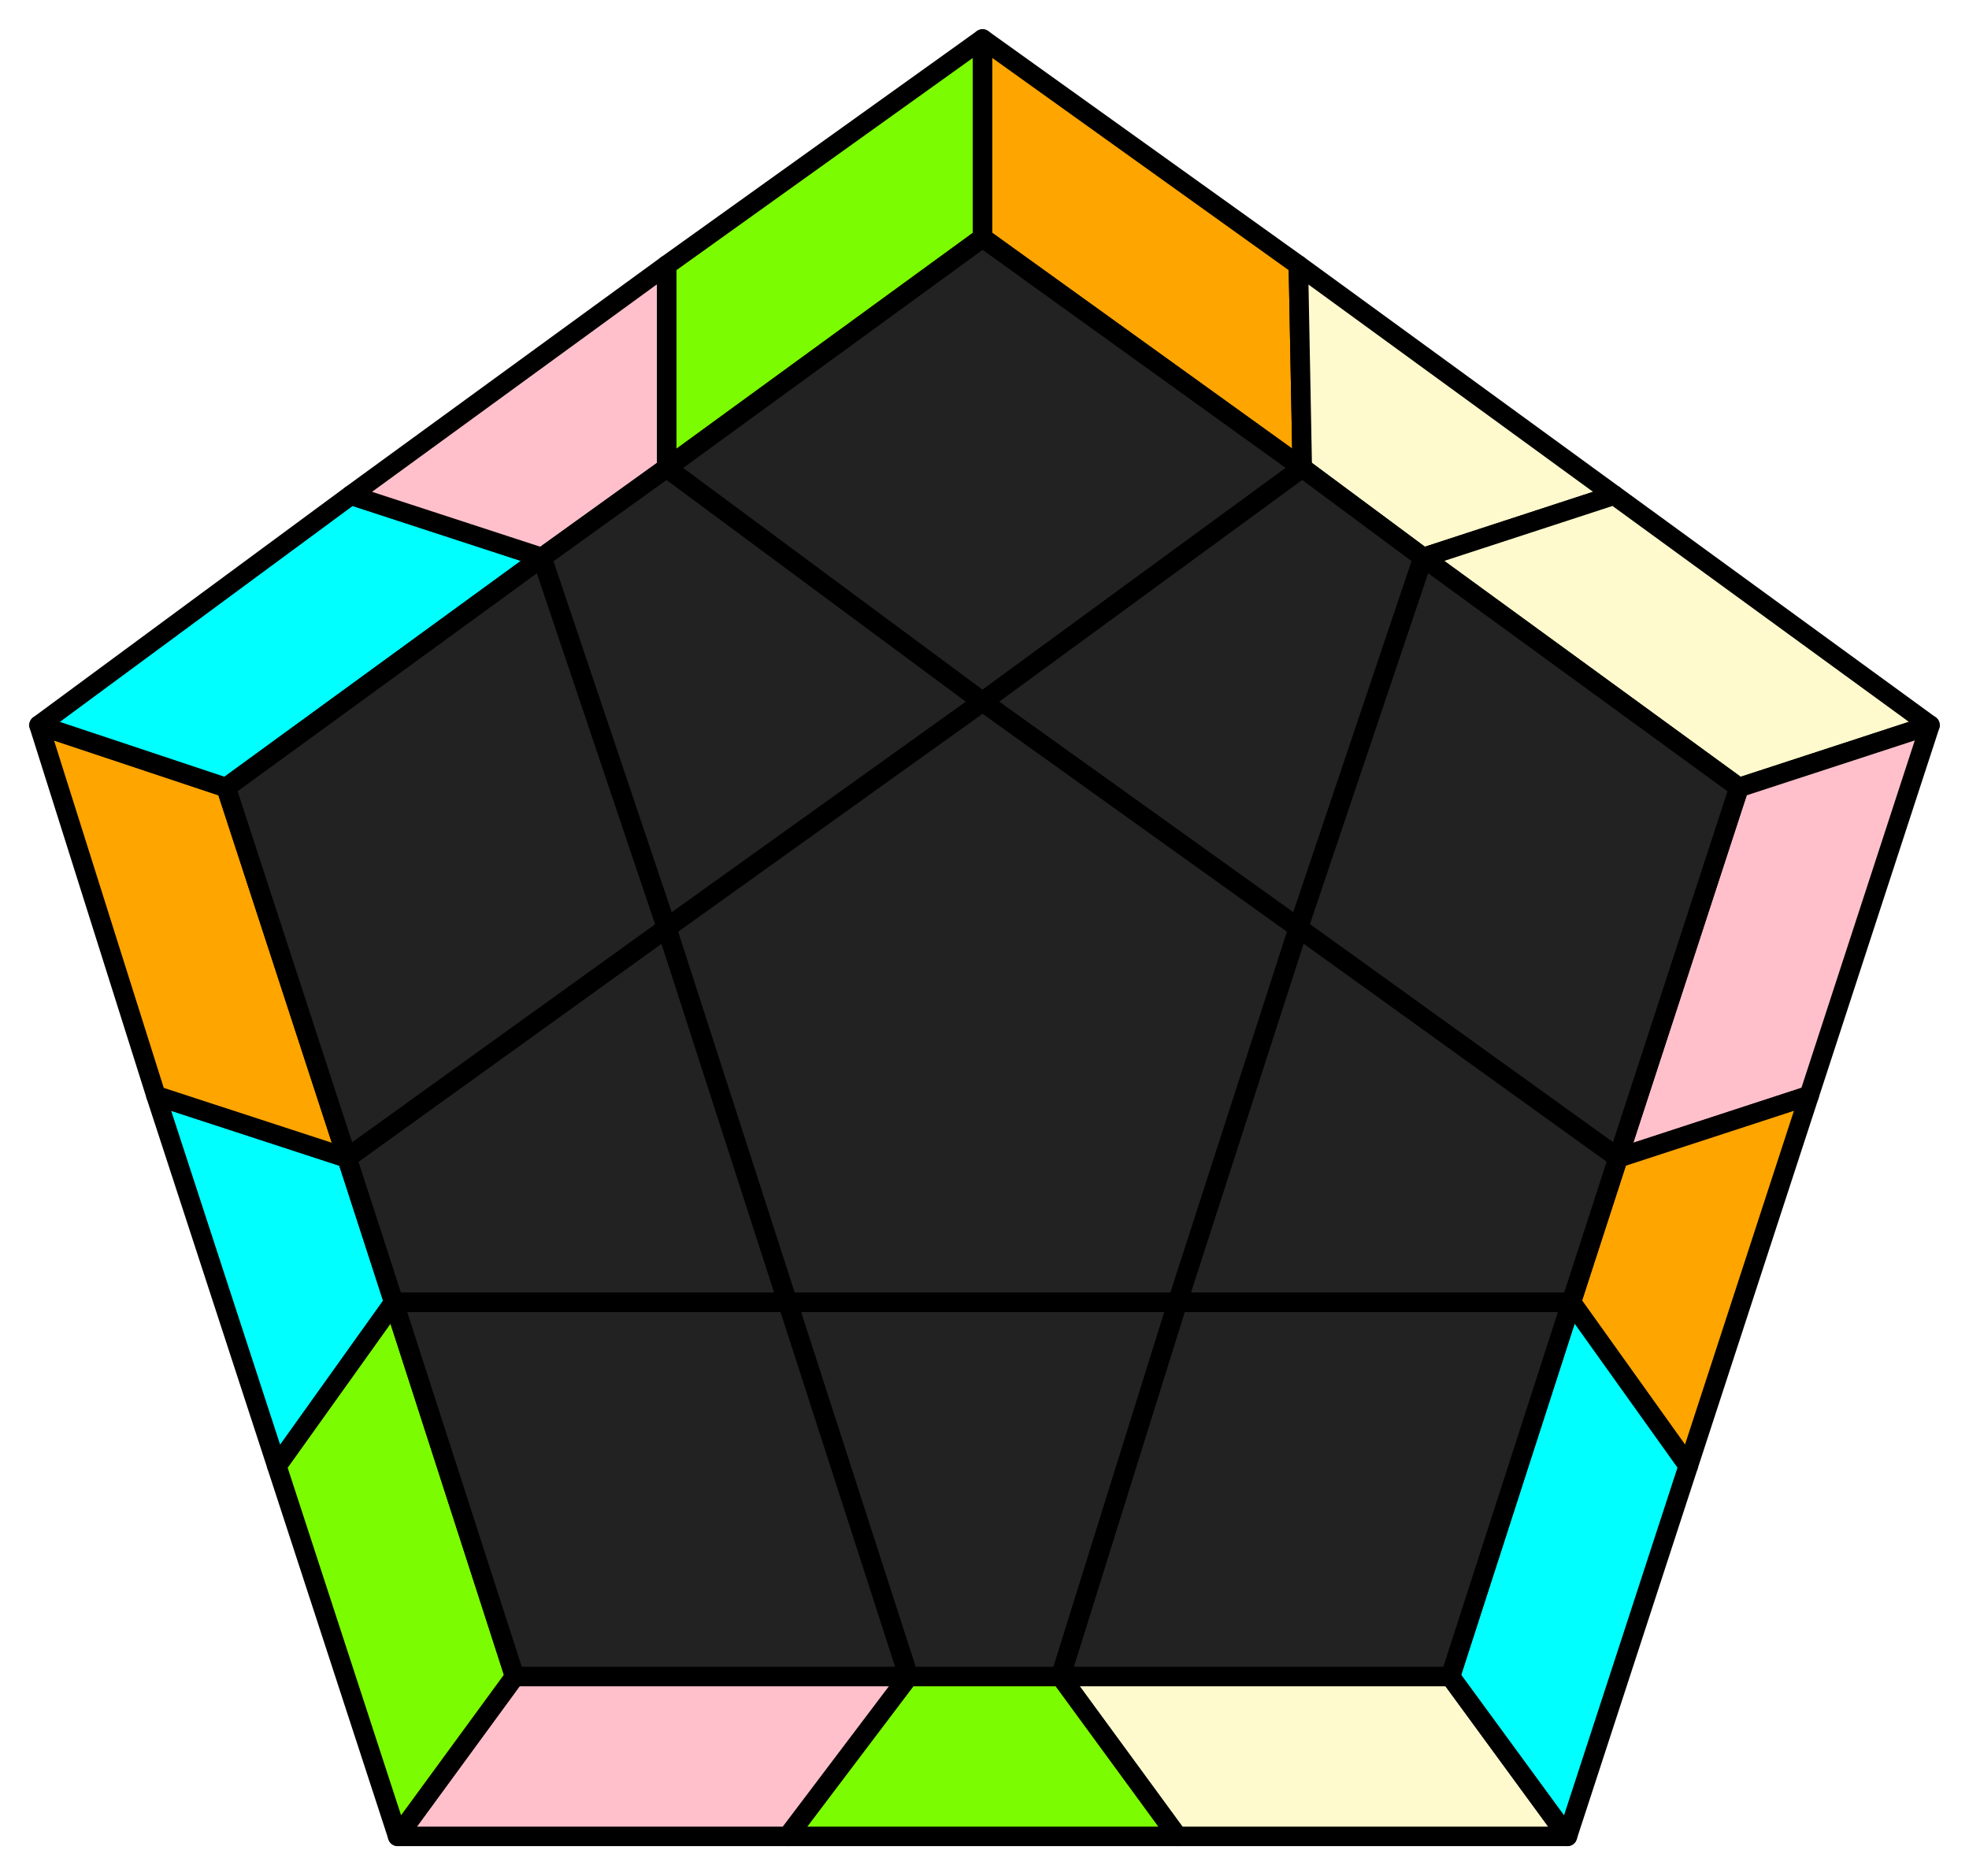
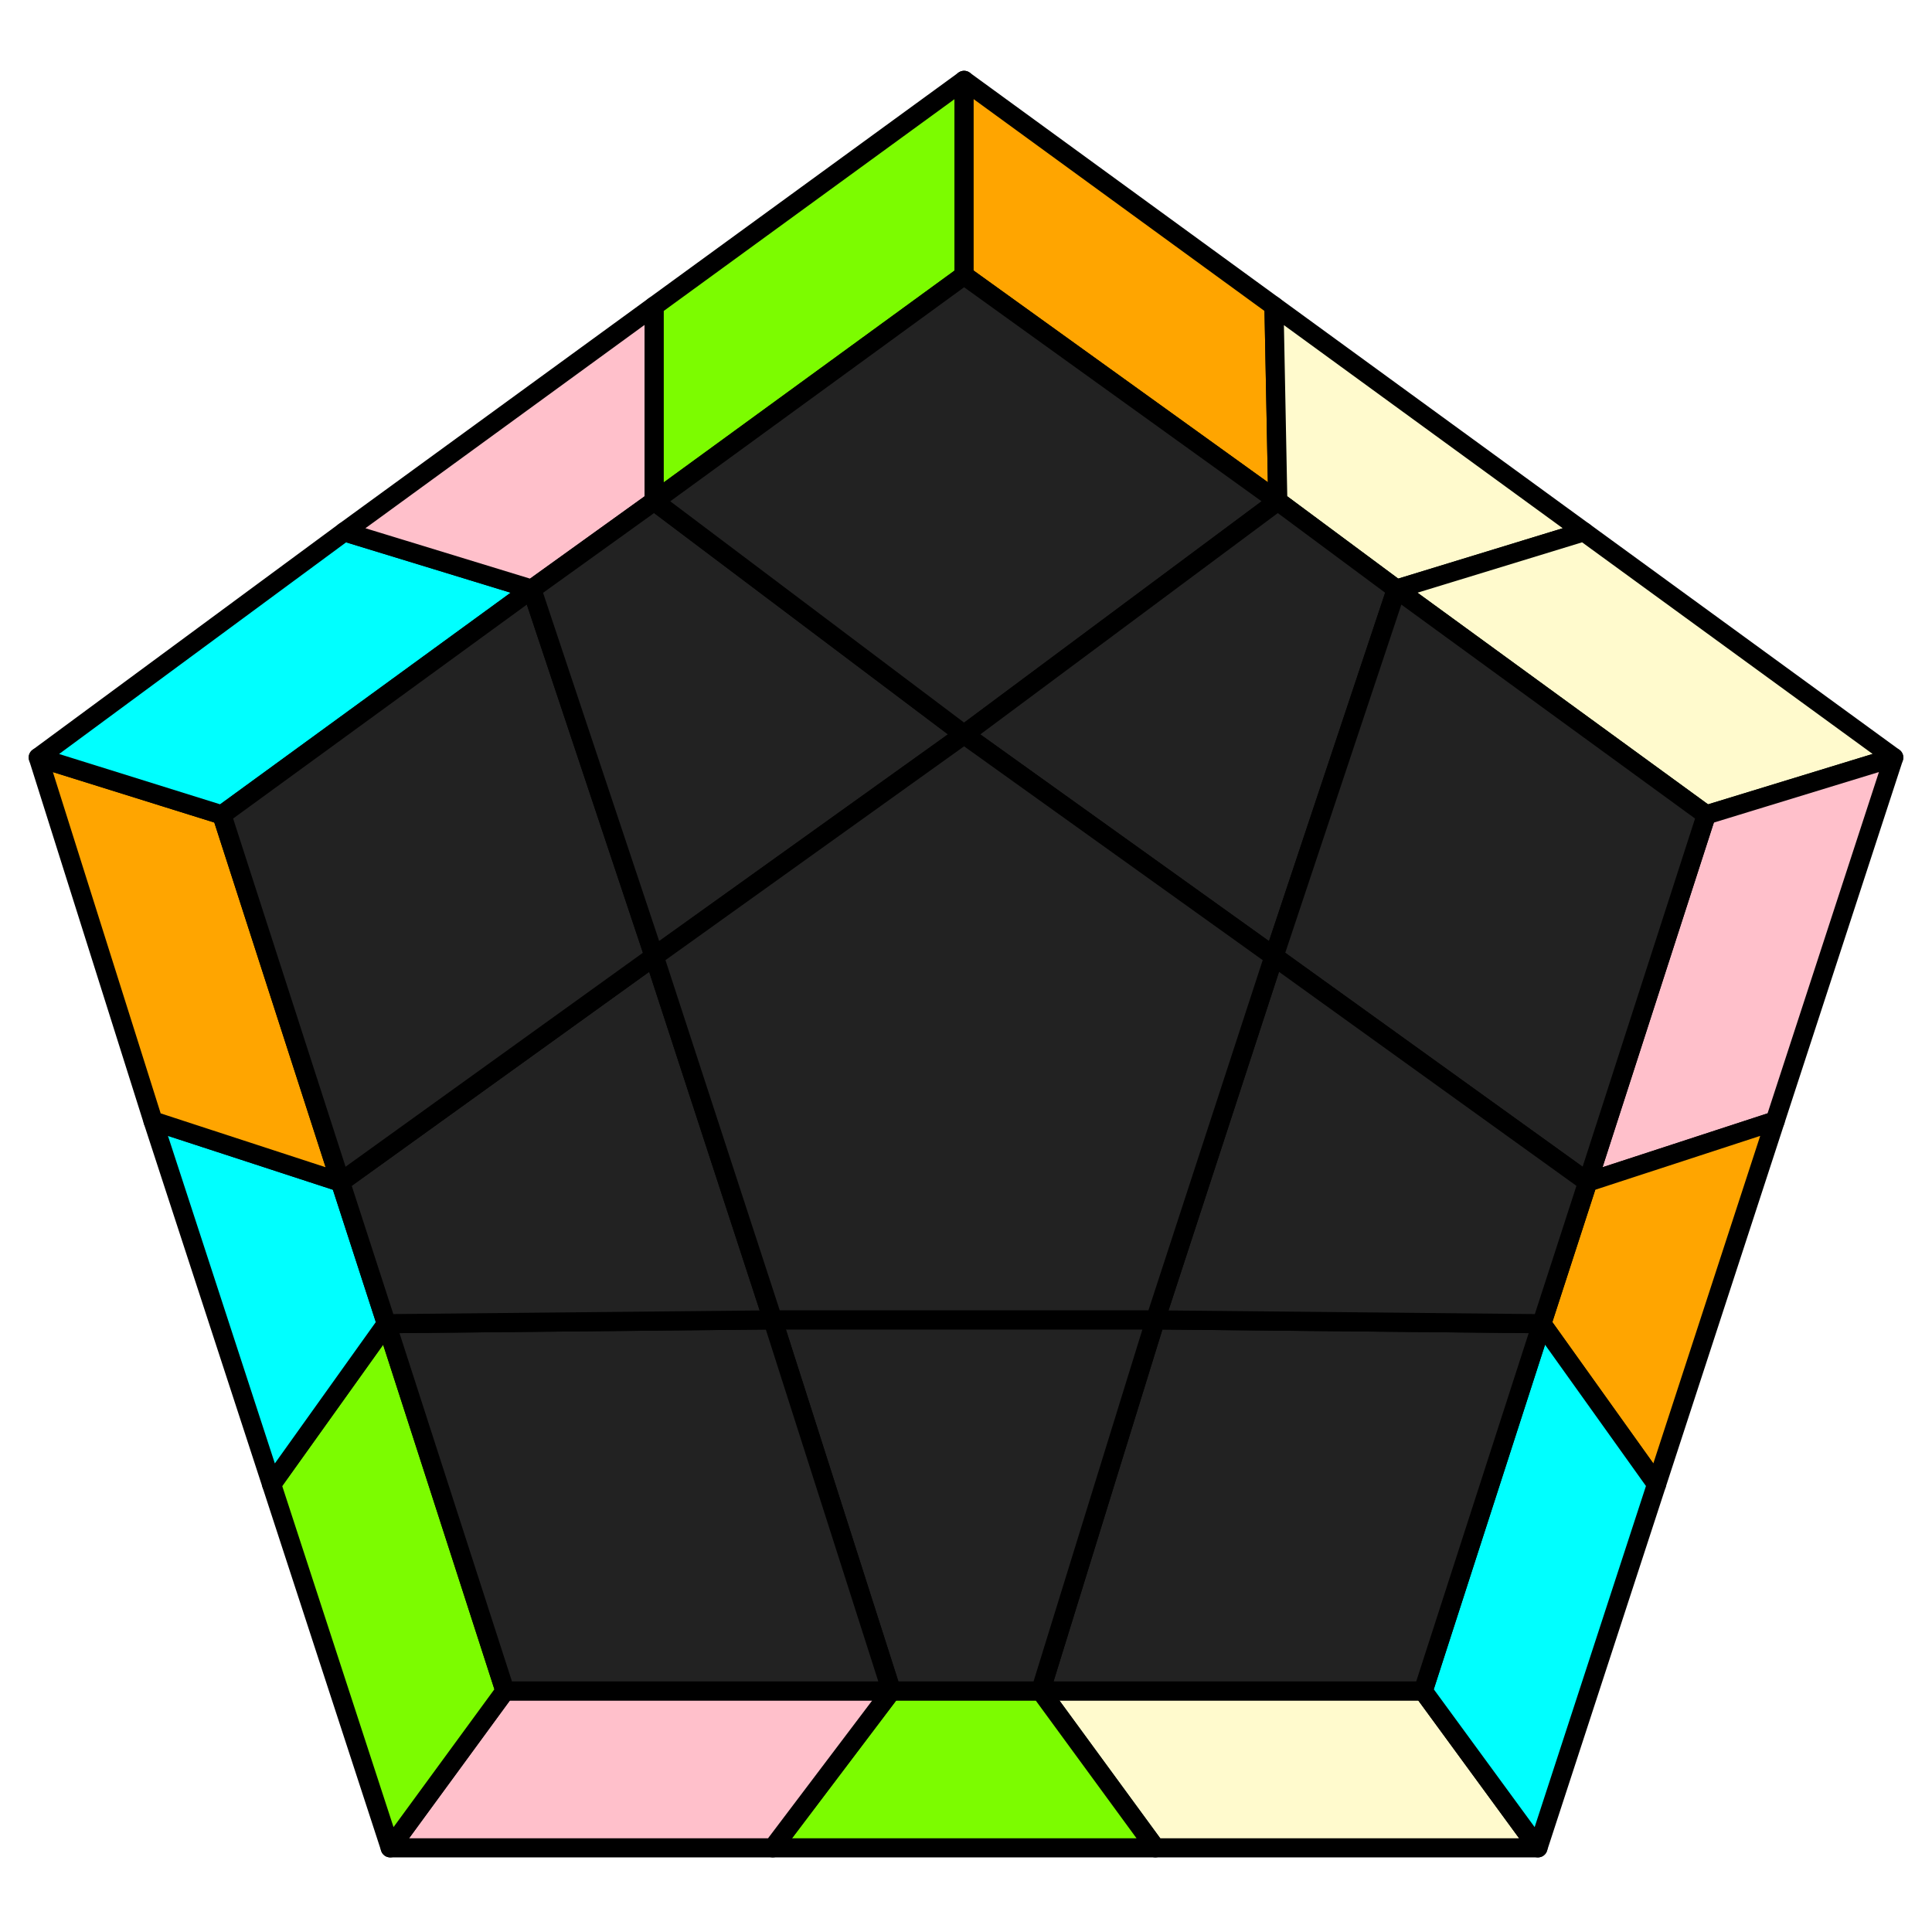
- <svg xmlns="http://www.w3.org/2000/svg" id="47" width="505" height="481">
+ <svg xmlns="http://www.w3.org/2000/svg" id="47" viewBox="0 0 505 505">
  <style>
polygon { stroke: black; stroke-width: 5px; stroke-linejoin: round;}
.green {fill: #7cfc00;}
.orange {fill: #ffa500;}
.blue {fill: #00ffff;}
.beige {fill: #fffacd;}
.pink {fill: #ffc0cb;}
.grey {fill: #222;}
</style>
-   <polygon class="beige" points="402 471 302 471 272 430 372 430" />
-   <polygon class="green" points="302 471 202 471 233 430 272 430" />
-   <polygon class="pink" points="202 471 102 471 132 430 233 430" />
-   <polygon class="green" points="102 471 71 376 101 334 132 430" />
-   <polygon class="blue" points="71 376 40 281 89 297 101 334" />
-   <polygon class="orange" points="40 281 10 186 58 202 89 297" />
-   <polygon class="blue" points="10 186 90 127 139 143 58 202" />
-   <polygon class="pink" points="90 127 171 68 171 120 139 143" />
-   <polygon class="green" points="171 68 252 10 252 61 171 120" />
-   <polygon class="orange" points="252 10 333 68 334 120 252 61" />
-   <polygon class="beige" points="333 68 414 127 365 143 334 120" />
-   <polygon class="beige" points="414 127 495 186 446 202 365 143" />
-   <polygon class="pink" points="495 186 464 281 415 297 446 202" />
-   <polygon class="orange" points="464 281 433 376 403 334 415 297" />
-   <polygon class="blue" points="433 376 402 471 372 430 403 334" />
-   <polygon class="grey" points="372 430 272 430 302 334 403 334" />
-   <polygon class="grey" points="272 430 233 430 202 334 302 334" />
-   <polygon class="grey" points="132 430 101 334 202 334 233 430" />
-   <polygon class="grey" points="101 334 89 297 171 238 202 334" />
-   <polygon class="grey" points="58 202 139 143 171 238 89 297" />
-   <polygon class="grey" points="139 143 171 120 252 180 171 238" />
-   <polygon class="grey" points="252 61 334 120 252 180 171 120" />
-   <polygon class="grey" points="334 120 365 143 333 238 252 180" />
-   <polygon class="grey" points="446 202 415 297 333 238 365 143" />
-   <polygon class="grey" points="415 297 403 334 302 334 333 238" />
-   <polygon class="grey" points="302 334 202 334 171 238 252 180 333 238" />
+   <polygon class="beige" points="402 483 302 483 272 442 372 442" />
+   <polygon class="green" points="302 483 202 483 233 442 272 442" />
+   <polygon class="pink" points="202 483 102 483 132 442 233 442" />
+   <polygon class="green" points="102 483 71 388 101 346 132 442" />
+   <polygon class="blue" points="71 388 40 293 89 309 101 346" />
+   <polygon class="orange" points="40 293 10 198 58 213 89 309" />
+   <polygon class="blue" points="10 198 90 139 139 154 58 213" />
+   <polygon class="pink" points="90 139 171 80 171 131 139 154" />
+   <polygon class="green" points="171 80 252 21 252 72 171 131" />
+   <polygon class="orange" points="252 21 333 80 334 131 252 72" />
+   <polygon class="beige" points="333 80 414 139 365 154 334 131" />
+   <polygon class="beige" points="414 139 495 198 446 213 365 154" />
+   <polygon class="pink" points="495 198 464 293 415 309 446 213" />
+   <polygon class="orange" points="464 293 433 388 403 346 415 309" />
+   <polygon class="blue" points="433 388 402 483 372 442 403 346" />
+   <polygon class="grey" points="372 442 272 442 302 345 403 346" />
+   <polygon class="grey" points="272 442 233 442 202 345 302 345" />
+   <polygon class="grey" points="132 442 101 346 202 345 233 442" />
+   <polygon class="grey" points="101 346 89 309 171 250 202 345" />
+   <polygon class="grey" points="58 213 139 154 171 250 89 309" />
+   <polygon class="grey" points="139 154 171 131 252 192 171 250" />
+   <polygon class="grey" points="252 72 334 131 252 192 171 131" />
+   <polygon class="grey" points="334 131 365 154 333 250 252 192" />
+   <polygon class="grey" points="446 213 415 309 333 250 365 154" />
+   <polygon class="grey" points="415 309 403 346 302 345 333 250" />
+   <polygon class="grey" points="302 345 202 345 171 250 252 192 333 250" />
</svg>
